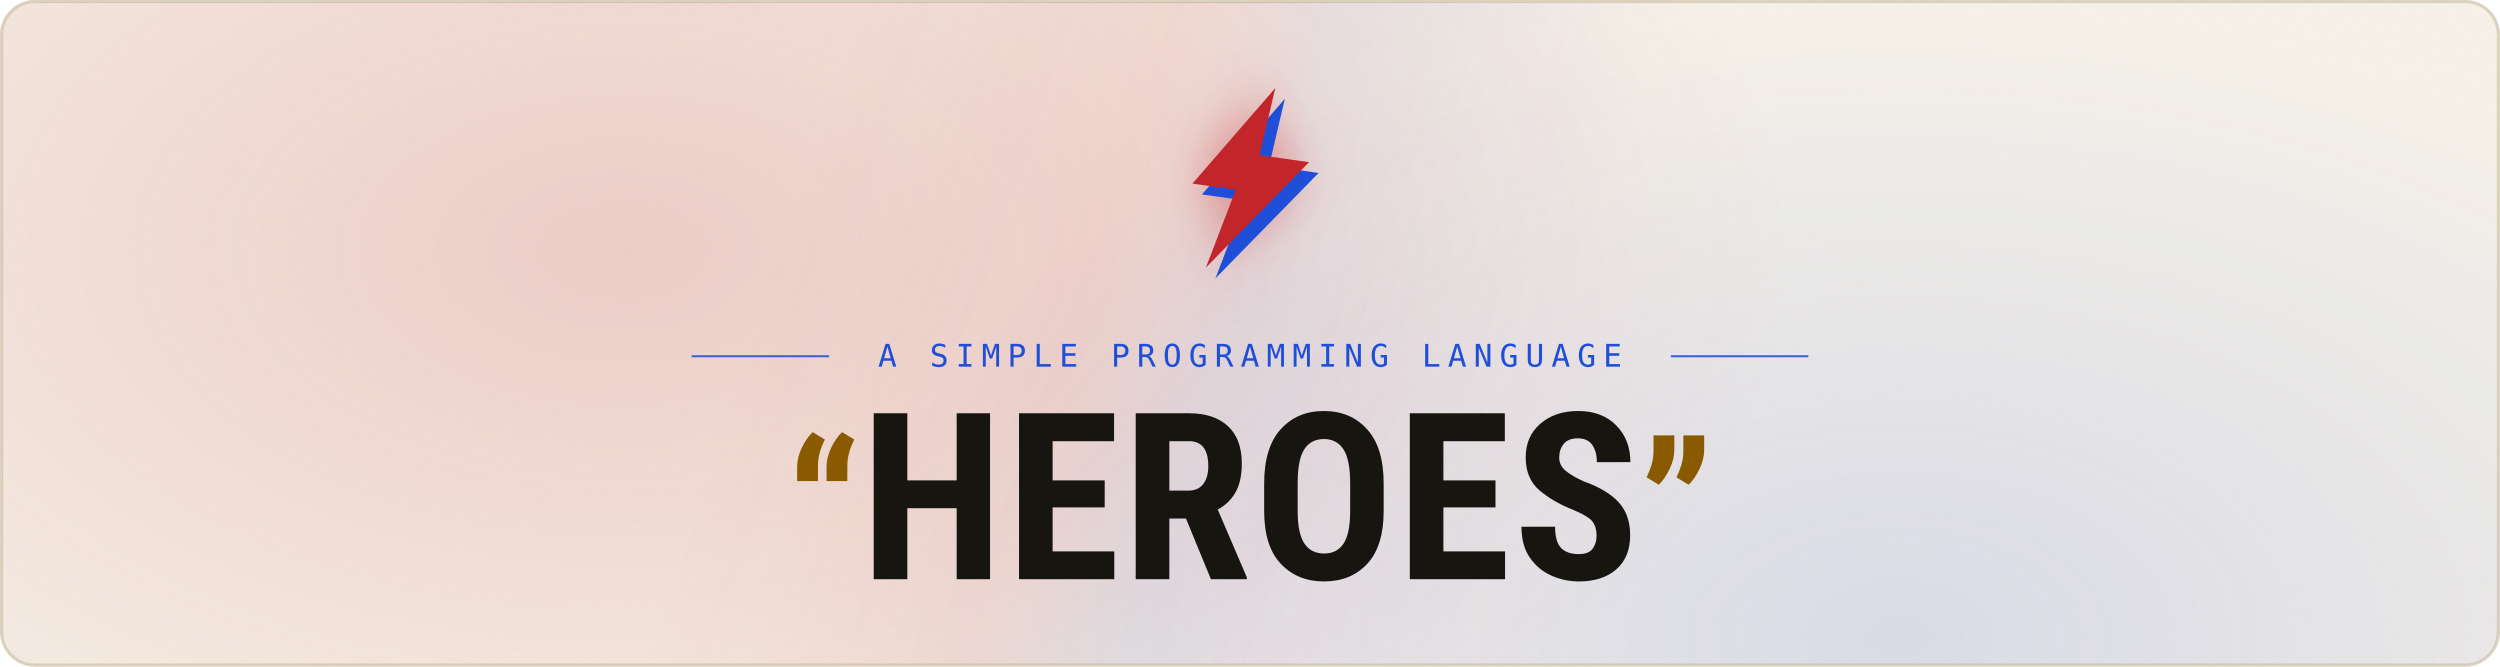
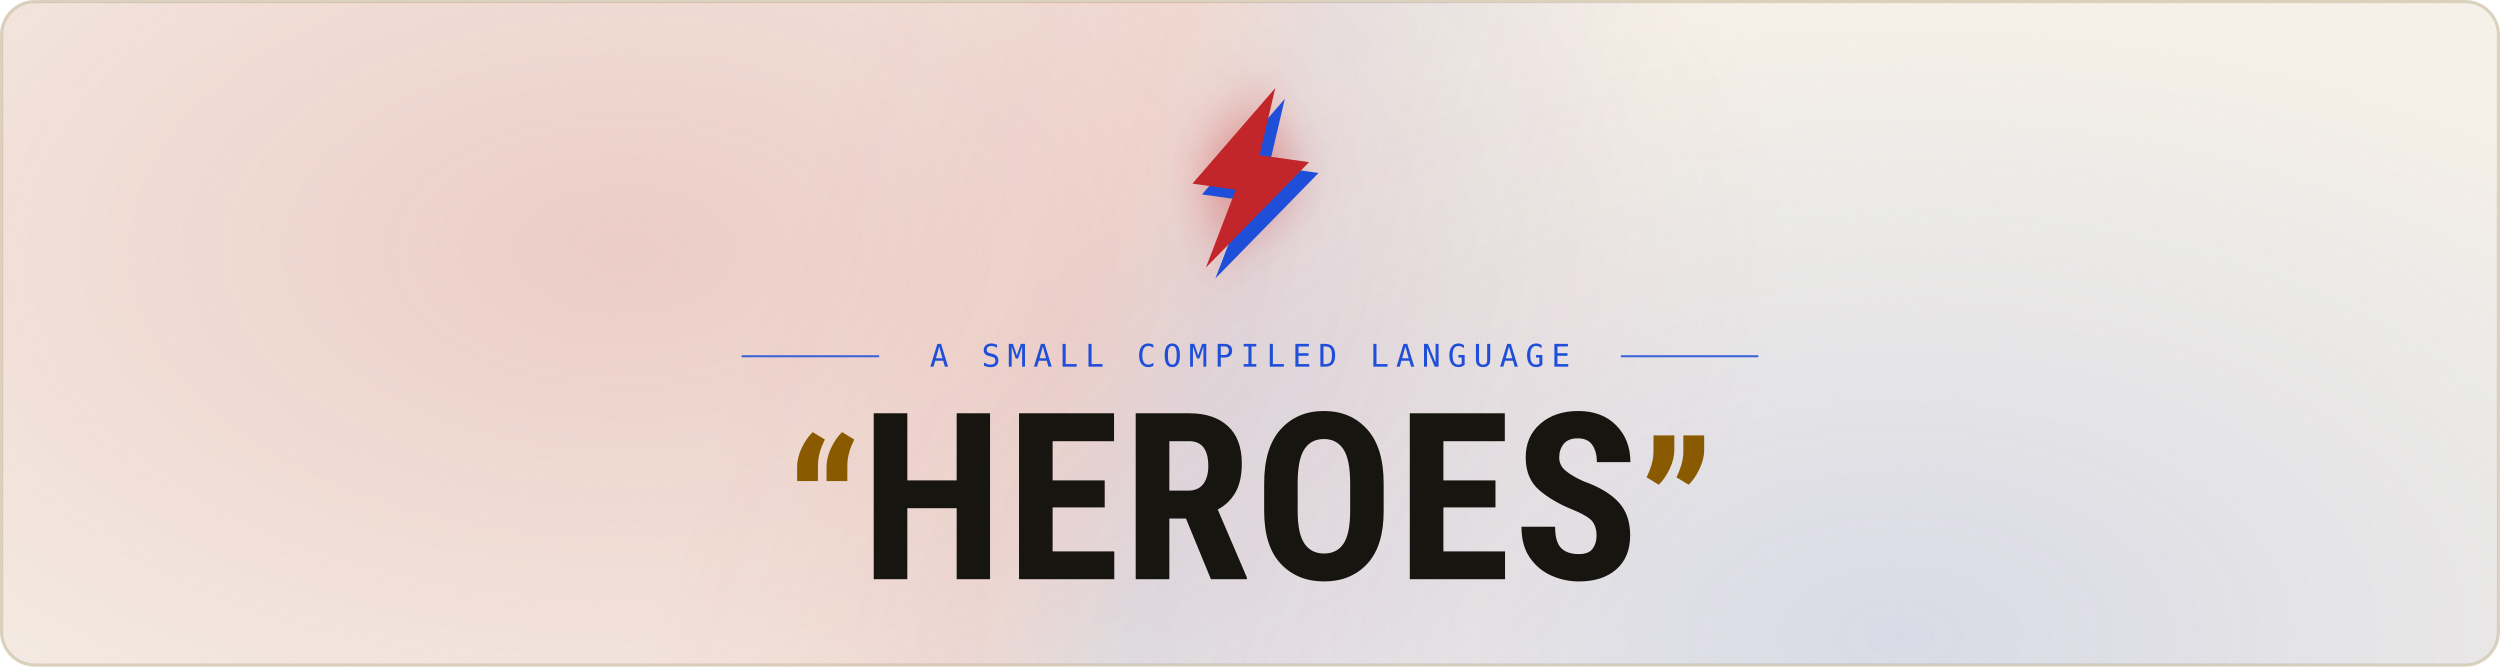
- <svg xmlns="http://www.w3.org/2000/svg" viewBox="0 0 1200 320" width="1200" height="320" role="img" aria-label="Heroes, a simple programming language.">
+ <svg xmlns="http://www.w3.org/2000/svg" viewBox="0 0 1200 320" width="1200" height="320" role="img" aria-label="Heroes, a small compiled language.">
  <style>
    .plate  { fill: #f7f2e9; stroke: #dbd2be; stroke-width: 1.5; }
    .fg     { fill: #17150f; }
    .blue   { fill: #1f4fd8; }
    .red    { fill: #c2262b; }
    .gold   { fill: #8a5a00; }
    .rule-blue { stroke: #1f4fd8; }
    .cond   { font-family: 'Avenir Next Condensed','HelveticaNeue-CondensedBold','Helvetica Neue','Roboto Condensed','Arial Narrow',sans-serif; font-weight: 700; }
    .mono   { font-family: ui-monospace,'SF Mono',Menlo,monospace; }
    .kicker { font-size: 15px; letter-spacing: 3.4px; }
    .title  { font-size: 112px; letter-spacing: 1px; }
    .quote  { font-size: 92px; }
  </style>
  <defs>
    <clipPath id="plateClip">
      <rect x="1" y="1" width="1198" height="318" rx="16" />
    </clipPath>
    <radialGradient id="washRed">
      <stop offset="0" stop-color="#c2262b" stop-opacity="0.18" />
      <stop offset="1" stop-color="#c2262b" stop-opacity="0" />
    </radialGradient>
    <radialGradient id="washBlue">
      <stop offset="0" stop-color="#1f4fd8" stop-opacity="0.14" />
      <stop offset="1" stop-color="#1f4fd8" stop-opacity="0" />
    </radialGradient>
    <linearGradient id="beam" x1="0" y1="0.04" x2="1" y2="0.13">
      <stop offset="0.34" stop-color="#c2262b" stop-opacity="0" />
      <stop offset="0.47" stop-color="#c2262b" stop-opacity="0.06" />
      <stop offset="0.53" stop-color="#1f4fd8" stop-opacity="0.06" />
      <stop offset="0.66" stop-color="#1f4fd8" stop-opacity="0" />
    </linearGradient>
    <filter id="grain">
      <feTurbulence type="fractalNoise" baseFrequency="0.85" numOctaves="3" stitchTiles="stitch" />
    </filter>
    <filter id="glow" x="-70%" y="-70%" width="240%" height="240%">
      <feGaussianBlur stdDeviation="9" result="b" />
      <feColorMatrix in="b" type="matrix" values="1 0 0 0 0  0 0.15 0 0 0  0 0 0.17 0 0  0 0 0 0.55 0" />
    </filter>
  </defs>
  <rect class="plate" x="0.75" y="0.75" width="1198.5" height="318.5" rx="16" />
  <g clip-path="url(#plateClip)">
    <ellipse cx="300" cy="120" rx="560" ry="330" fill="url(#washRed)" />
    <ellipse cx="910" cy="304" rx="500" ry="300" fill="url(#washBlue)" />
    <rect x="0" y="0" width="1200" height="320" fill="url(#beam)" />
    <rect x="0" y="0" width="1200" height="320" filter="url(#grain)" opacity="0.05" />
  </g>
  <g transform="translate(568 33) rotate(8) scale(1.5)">
    <path class="red" d="M 30 2 L8 36 h14 L16 62 L44 24 h-16 z" filter="url(#glow)" opacity="0.85" />
    <path class="blue" d="M 30 2 L8 36 h14 L16 62 L44 24 h-16 z" transform="translate(3.5 3)" />
    <path class="red" d="M 30 2 L8 36 h14 L16 62 L44 24 h-16 z" />
  </g>
-   <line x1="332" y1="171" x2="398" y2="171" stroke-width="1" opacity="0.85" class="rule-blue" />
-   <line x1="802" y1="171" x2="868" y2="171" stroke-width="1" opacity="0.85" class="rule-blue" />
-   <text class="mono kicker blue" x="600" y="176" text-anchor="middle">A SIMPLE PROGRAMMING LANGUAGE</text>
+   <line x1="356" y1="171" x2="422" y2="171" stroke-width="1" opacity="0.85" class="rule-blue" />
+   <line x1="778" y1="171" x2="844" y2="171" stroke-width="1" opacity="0.85" class="rule-blue" />
+   <text class="mono kicker blue" x="600" y="176" text-anchor="middle">A SMALL COMPILED LANGUAGE</text>
  <text class="cond title fg" x="600" y="278" text-anchor="middle">
    <tspan class="gold quote">“</tspan>HEROES<tspan class="gold quote">”</tspan>
  </text>
</svg>
